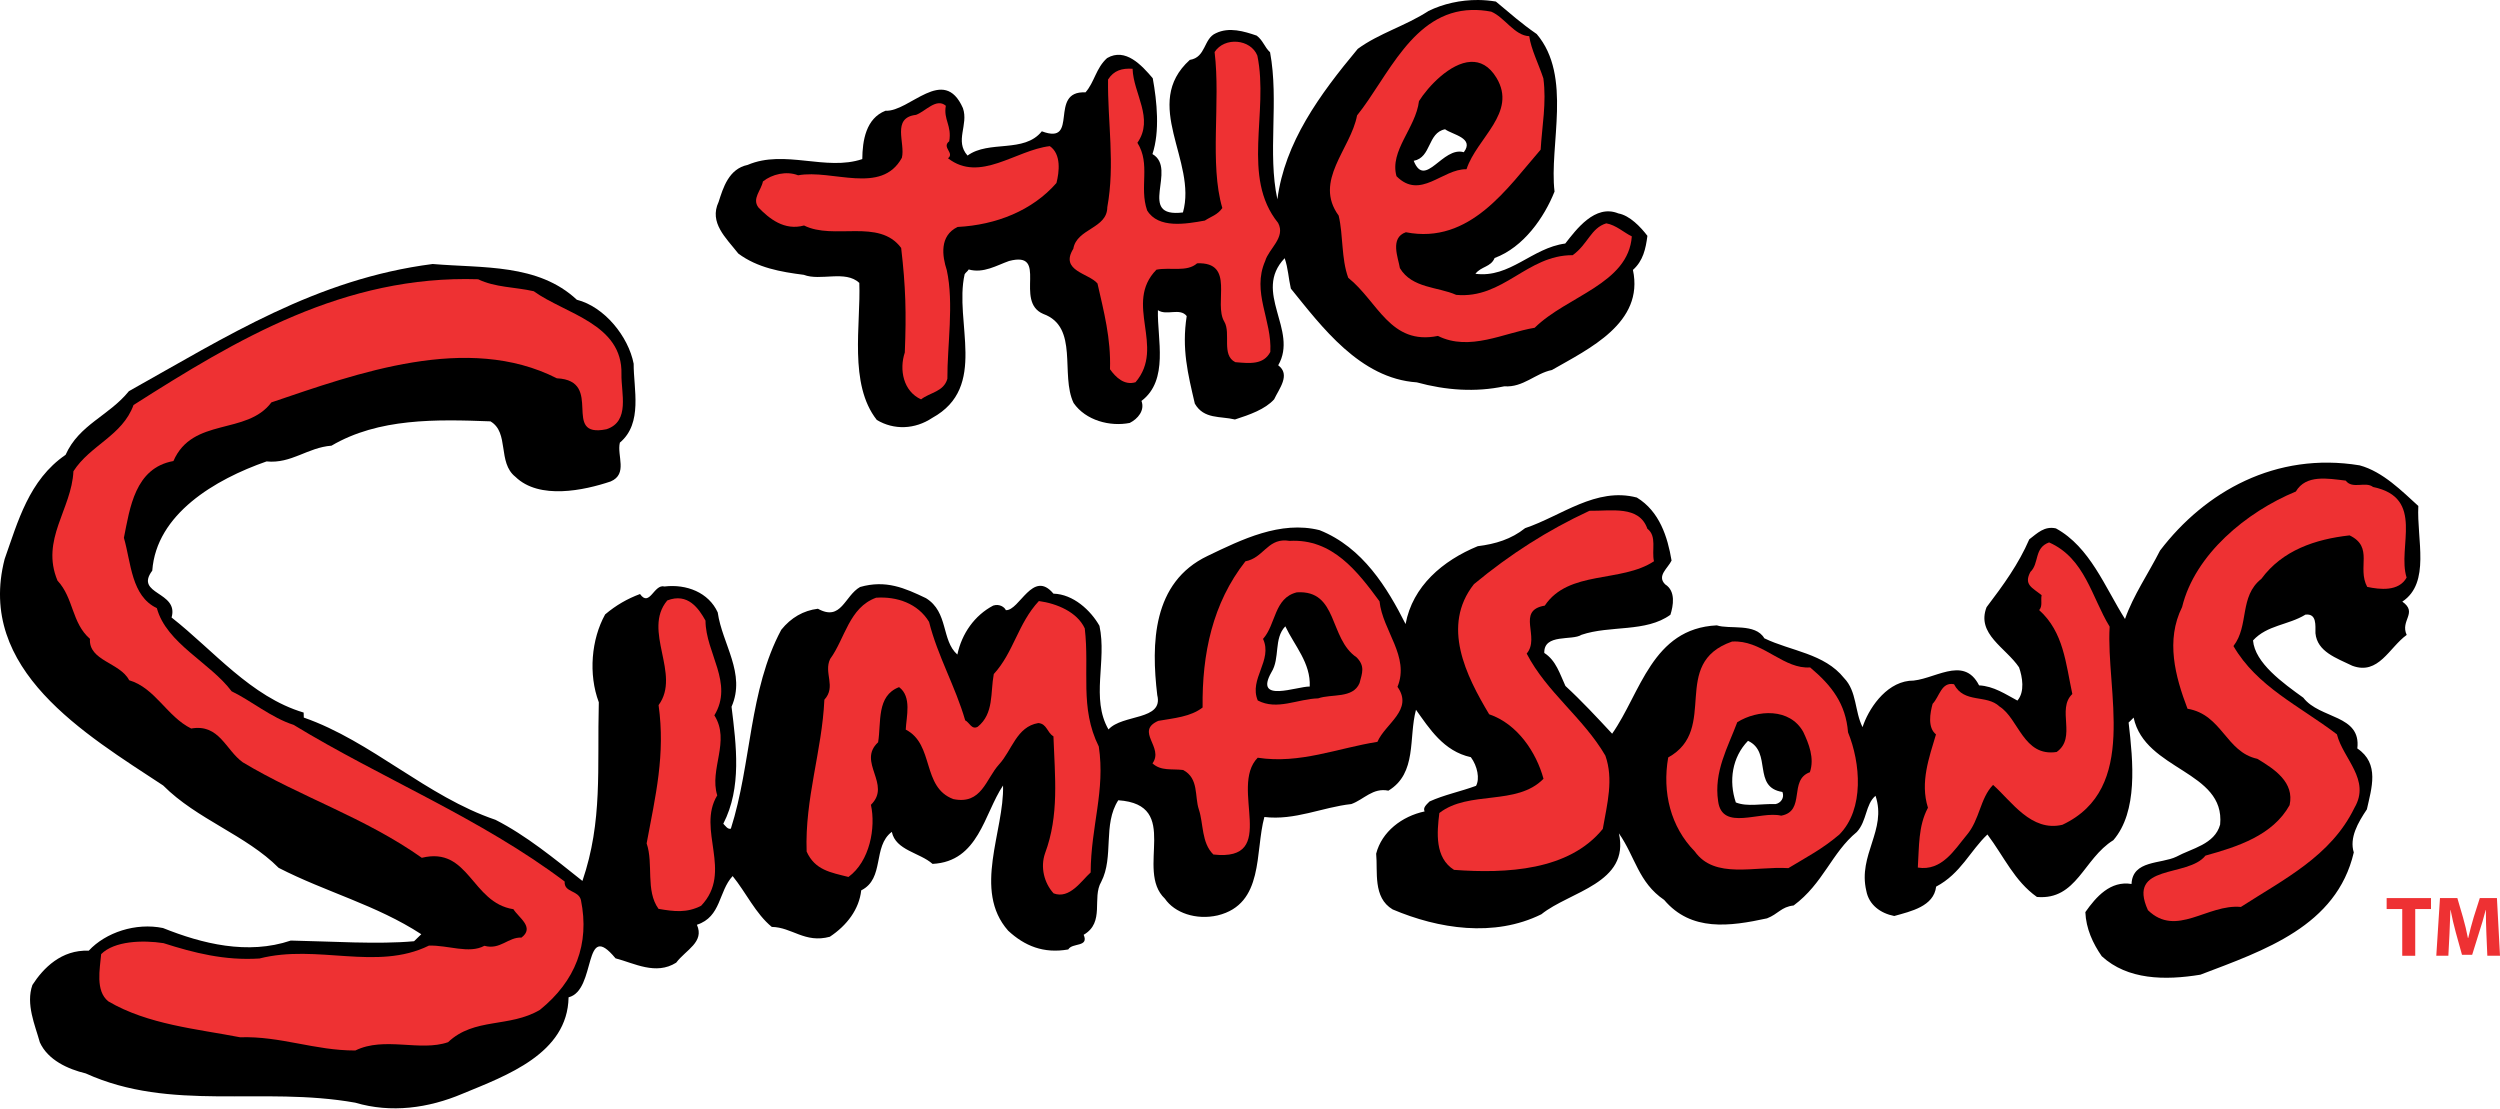
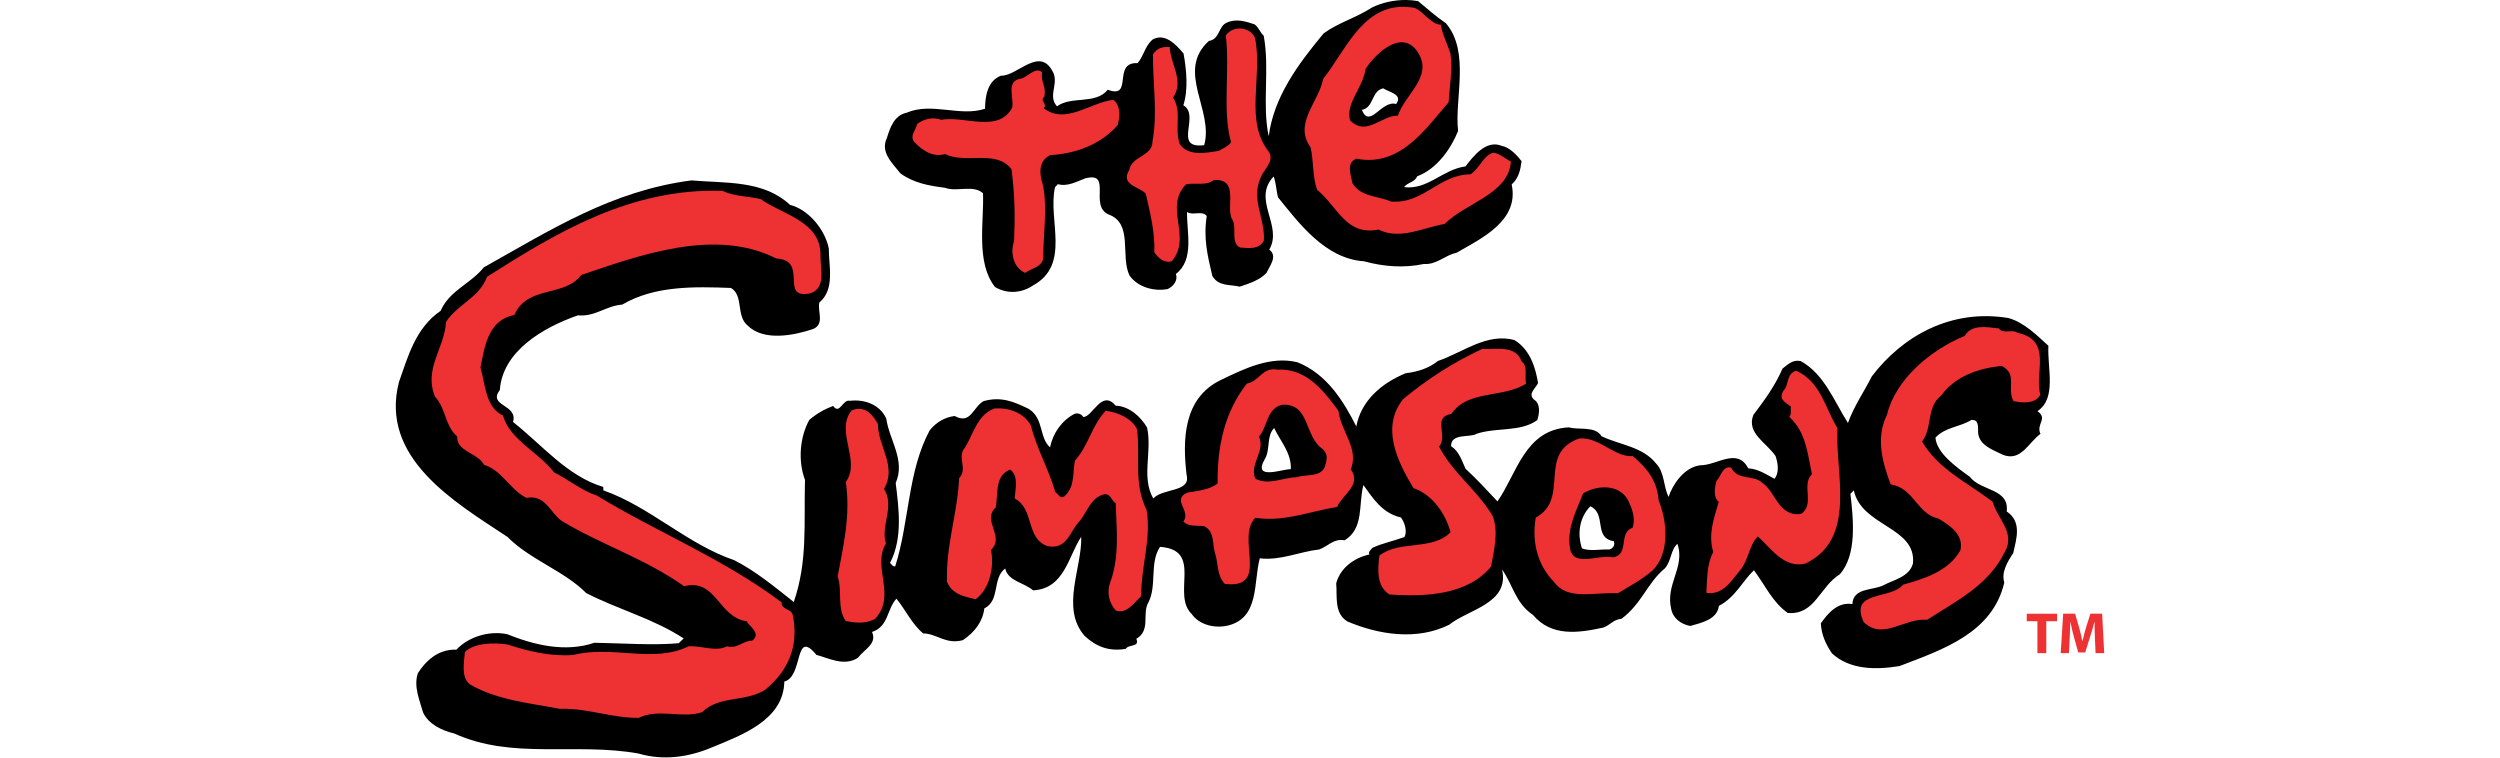
- <svg xmlns="http://www.w3.org/2000/svg" height="133" width="300" version="1.1" id="svg2">
-   <defs id="defs50" />
-   <g transform="matrix(0.7239155,0,0,0.7237776,-102.3349,-291.9314)" id="g4">
-     <path d="M 177.391 0 C 175.268 -0.017 173.162 0.461 171.412 1.322 C 168.708 3.092 165.463 4.002 162.93 5.865 C 158.332 11.383 154.171 17.103 153.287 23.92 C 152.084 18.373 153.497 12.131 152.408 6.27 C 151.738 5.662 151.584 4.864 150.805 4.275 C 149.299 3.761 147.507 3.21 145.908 3.984 C 144.405 4.631 144.74 6.881 142.777 7.188 C 136.919 12.496 143.695 19.346 141.953 25.494 C 136.319 26.188 141.37 20.264 138.295 18.488 C 139.194 15.774 138.839 12.183 138.33 9.387 C 137.018 7.853 135.065 5.678 132.852 6.969 C 131.515 8.167 131.338 9.86 130.26 11.084 C 125.731 10.856 129.613 17.491 125.02 15.756 C 122.888 18.419 118.679 16.786 116.105 18.668 C 114.53 16.908 116.251 14.986 115.551 12.975 C 113.242 7.745 109.15 13.445 106.26 13.289 C 103.907 14.208 103.493 16.883 103.475 19.09 C 99.12 20.566 94.148 17.895 89.717 19.789 C 87.45 20.265 86.783 22.522 86.234 24.23 C 85.057 26.733 87.137 28.559 88.598 30.428 C 90.9 32.137 93.68 32.627 96.455 32.979 C 98.467 33.757 101.429 32.378 103.117 33.945 C 103.313 38.929 101.82 46.086 105.219 50.395 C 107.267 51.624 109.782 51.54 111.873 50.146 C 118.61 46.447 114.461 38.66 115.756 32.912 C 115.873 32.7 116.123 32.558 116.244 32.336 C 118.023 32.834 119.602 31.84 121.09 31.318 C 125.911 30.058 121.645 36.166 125.193 37.672 C 129.512 39.241 127.205 44.966 128.832 48.361 C 130.287 50.46 133.199 51.221 135.568 50.752 C 136.546 50.263 137.401 49.243 136.977 48.111 C 140.292 45.611 138.857 40.678 138.949 37.221 C 139.985 37.925 141.593 36.891 142.404 37.928 C 141.793 41.882 142.544 44.842 143.379 48.436 C 144.473 50.335 146.426 49.908 148.193 50.338 C 149.954 49.771 151.815 49.118 152.896 47.92 C 153.476 46.67 154.909 44.958 153.385 43.834 C 155.846 39.596 150.275 35.06 154.16 30.984 C 154.581 32.205 154.611 33.361 154.902 34.631 C 158.584 39.166 163.185 45.422 170.016 45.883 C 173.515 46.84 177.055 47.09 180.521 46.357 C 182.782 46.523 184.249 44.794 186.229 44.402 C 190.671 41.85 197.317 38.757 195.951 32.389 C 197.174 31.301 197.486 29.864 197.689 28.301 C 196.895 27.256 195.572 25.853 194.199 25.609 C 191.401 24.467 189.14 27.559 187.832 29.223 C 183.816 29.756 181.2 33.394 177.049 32.855 C 177.755 31.944 178.898 32.068 179.354 30.961 C 182.817 29.677 185.302 26.11 186.545 22.986 C 185.877 17.43 188.705 9.145 184.408 4.086 C 182.474 2.753 181.311 1.678 179.508 0.188 C 178.809 0.068 178.098 0.006 177.391 0 z M 173.406 15.512 C 174.322 16.177 176.959 16.554 175.656 18.266 C 173.11 17.517 171.006 22.718 169.645 19.299 C 171.785 18.899 171.286 15.929 173.406 15.512 z " transform="matrix(1.381377,0,0,1.38164,141.363,403.3441)" id="path6" />
-     <path style="fill:#ee3133;fill-opacity:1" d="M 176.605 1.197 C 169.495 1.381 166.527 9.294 162.848 13.85 C 162.087 17.906 157.589 21.7 160.641 25.875 C 161.205 28.279 160.941 31.012 161.789 33.336 C 165.352 36.182 166.832 41.474 172.551 40.311 C 176.357 42.2 180.431 39.955 184.162 39.332 C 188.029 35.517 195.403 34.079 195.818 28.367 C 194.925 27.943 193.897 26.986 192.752 26.801 C 190.899 27.367 190.567 29.284 188.725 30.621 C 183.227 30.596 180.409 35.899 174.742 35.385 C 172.573 34.409 169.444 34.612 167.986 32.174 C 167.804 30.987 166.738 28.545 168.705 27.869 C 176.414 29.385 180.943 22.472 184.877 17.959 C 185.046 15.108 185.597 12.34 185.205 9.406 C 184.648 7.718 183.716 5.879 183.51 4.34 C 181.749 4.283 180.552 2.071 178.949 1.4 C 178.12 1.242 177.341 1.178 176.605 1.197 z M 176.49 7.424 C 177.616 7.37 178.701 7.888 179.58 9.342 C 182.099 13.532 177.215 16.544 175.982 20.307 C 173.082 20.243 170.448 24.041 167.58 21.145 C 166.722 18.094 169.887 15.375 170.277 12.137 C 171.348 10.417 174.015 7.541 176.49 7.424 z " transform="matrix(1.381377,0,0,1.38164,141.363,403.3441)" id="path8" />
-     <path fill="#ee3133" d="m349.79,412.57c1.938,9.459-2.705,20.131,3.438,27.732,1.297,2.42-1.57,4.295-2.141,6.316-2.271,5.17,1.156,9.801,0.852,15.076-1.127,2.158-3.412,1.904-5.807,1.695-2.34-1.156-0.695-4.773-1.813-6.699-1.859-3.043,1.891-9.93-4.514-9.691-1.682,1.508-4.504,0.607-6.744,1.057-5.504,5.625,1.563,12.764-3.465,18.66-1.871,0.57-3.305-0.836-4.236-2.154,0.176-5.078-1.031-9.621-2.072-14.217-1.428-1.713-6.297-2.076-4.008-5.756,0.578-3.395,5.623-3.316,5.635-6.895,1.303-7.117,0.039-14.141,0.123-21.162,0.967-1.531,2.344-1.9,4.068-1.787,0.129,4.137,3.604,8.246,0.799,12.27,2.232,3.563,0.273,7.348,1.611,11.215,1.855,3.064,6.439,2.248,9.57,1.684,1.025-0.678,2.094-0.926,2.896-2.08-2.156-7.311-0.264-17.52-1.281-25.863,1.647-2.553,5.987-2.172,7.089,0.599z" id="path10" />
-     <path fill="#ee3133" d="m298.71,426.77c-1.311,1.008,0.951,1.941-0.201,2.816,5.291,4.104,11.207-1.352,16.879-2.014,1.934,1.34,1.557,4.313,1.098,6.113-3.982,4.566-9.998,6.957-16.385,7.287-3.035,1.457-2.559,4.822-1.797,7.15,1.215,5.525,0.068,12.588,0.102,18.021-0.611,2.168-2.855,2.24-4.363,3.416-2.947-1.336-3.646-4.914-2.695-7.777,0.264-6.549,0.154-10.822-0.604-17.332-3.662-4.947-11.168-1.242-16.1-3.721-3.252,0.904-5.777-1.131-7.572-3.002-1.076-1.457,0.455-2.787,0.758-4.299,1.506-1.205,3.893-1.779,5.83-1.021,5.678-1.033,13.807,3.303,17.201-2.9,0.615-2.438-1.766-6.641,2.35-7.121,1.564-0.561,3.361-2.863,4.939-1.508-0.424,2.341,1.021,3.25,0.56,5.892z" id="path14" />
-     <path d="M 51.922 31.68 C 37.932 33.476 27.179 40.394 15.471 46.938 C 13.062 49.914 9.493 50.94 7.871 54.58 C 3.465 57.594 2.136 62.634 0.557 67.084 C -2.864 80.376 10.196 88.078 19.582 94.26 C 23.619 98.319 29.559 100.229 33.438 104.141 C 39.08 107.043 45.167 108.596 50.555 112.107 C 50.309 112.346 49.942 112.717 49.688 112.947 C 45.338 113.346 39.8 112.961 34.896 112.867 C 29.715 114.616 24.256 113.248 19.557 111.363 C 16.299 110.696 12.695 111.88 10.65 114.082 C 7.367 113.949 5.192 116.172 3.887 118.199 C 3.083 120.511 4.2 122.988 4.781 125.082 C 5.748 127.211 8.158 128.297 10.285 128.809 C 20.526 133.456 31.412 130.326 42.633 132.322 C 46.934 133.597 51.415 132.981 55.49 131.252 C 60.786 129.064 68.113 126.435 68.229 119.678 C 71.616 118.841 69.928 110.22 73.861 114.998 C 76.117 115.589 78.699 117.055 81.141 115.521 C 82.315 113.968 84.559 113.059 83.629 110.971 C 86.563 110.02 86.209 106.968 87.918 105.129 C 89.5 107.069 90.685 109.658 92.615 111.23 C 95.033 111.262 96.572 113.222 99.578 112.412 C 101.637 111.05 103.1 109.104 103.346 106.844 C 106.193 105.426 104.681 101.574 107.018 99.822 C 107.476 102.046 110.372 102.307 111.906 103.668 C 117.446 103.383 118.076 97.676 120.365 94.262 C 120.528 99.708 116.689 106.826 120.98 111.684 C 122.937 113.501 125.217 114.458 128.193 113.934 C 128.663 113.095 130.698 113.7 130.041 112.174 C 132.625 110.677 131.003 107.764 132.148 105.816 C 133.696 102.817 132.314 98.941 134.193 96.031 C 141.878 96.555 136.138 104.393 139.789 107.844 C 140.947 109.537 143.518 110.441 146.121 109.848 C 151.721 108.481 150.575 102.242 151.725 98.039 C 155.375 98.479 158.682 96.868 162.16 96.486 C 163.658 95.951 164.743 94.489 166.607 94.881 C 170.074 92.785 169.012 88.542 169.918 85.174 C 171.5 87.379 173.212 90.145 176.504 90.863 C 177.302 91.942 177.589 93.472 177.125 94.299 C 175.301 94.975 173.264 95.387 171.543 96.178 C 171.206 96.535 170.717 96.904 170.953 97.371 C 168.226 97.952 165.812 99.808 165.139 102.441 C 165.348 104.583 164.717 107.701 167.115 109.129 C 172.605 111.459 179.282 112.518 184.965 109.713 C 188.361 106.971 195.61 105.997 194.268 99.998 C 196.234 102.813 196.599 105.884 199.699 107.99 C 202.947 111.82 207.569 111.173 212.041 110.203 C 213.406 109.673 213.742 108.821 215.236 108.658 C 218.794 106.027 219.787 102.334 222.822 99.836 C 224.041 98.506 223.845 96.514 225.062 95.496 C 226.451 99.614 222.925 102.576 223.959 106.908 C 224.272 108.589 225.665 109.599 227.309 109.92 C 229.307 109.358 232.057 108.772 232.336 106.395 C 235.285 104.842 236.433 102.078 238.49 100.137 C 240.493 102.805 241.727 105.72 244.43 107.635 C 249.221 108.047 250.004 103.046 253.602 100.822 C 256.557 97.386 255.985 91.441 255.434 86.705 C 255.691 86.482 255.794 86.344 256.033 86.111 C 257.398 92.479 267.049 92.48 266.416 98.949 C 265.762 101.337 263.012 101.799 261.17 102.803 C 259.328 103.696 255.905 103.193 255.783 106.078 C 253.254 105.657 251.527 107.621 250.242 109.453 C 250.324 111.435 251.138 113.204 252.211 114.746 C 255.309 117.593 259.798 117.66 264.047 116.963 C 271.729 114.036 280.385 111.141 282.455 102.291 C 281.906 100.537 282.955 98.718 284.025 97.123 C 284.58 94.599 285.588 91.633 282.879 89.814 C 283.36 85.737 278.387 86.307 276.396 83.723 C 273.95 81.963 270.59 79.559 270.363 76.854 C 272.062 74.996 274.588 75.022 276.654 73.756 C 278.033 73.597 277.838 75.043 277.854 75.984 C 278.066 78.208 280.364 78.963 282.275 79.891 C 285.422 81.062 286.703 77.703 288.803 76.191 C 287.99 74.441 290.18 73.544 288.279 72.195 C 291.688 69.932 289.999 64.743 290.199 60.717 C 288.287 58.987 285.953 56.594 283.156 55.842 C 273.097 54.191 264.598 58.991 259.201 66.074 C 257.813 68.817 256.007 71.42 255 74.279 C 252.582 70.445 250.801 65.646 246.709 63.406 C 245.321 63.104 244.49 63.976 243.512 64.721 C 242.224 67.696 240.436 70.162 238.389 72.861 C 237.133 76.083 240.71 77.723 242.287 80.084 C 242.685 81.22 243.005 83.003 242.09 84.07 C 240.662 83.31 239.255 82.336 237.49 82.244 C 235.587 78.505 231.966 81.736 229.09 81.699 C 226.175 82.043 224.182 85.172 223.506 87.256 C 222.557 85.393 222.835 82.956 221.289 81.369 C 218.922 78.403 214.901 78.139 211.719 76.594 C 210.647 74.746 207.525 75.545 206.02 75.043 C 198.245 75.412 196.878 83.175 193.457 88.045 C 191.641 86.093 189.793 84.101 187.85 82.314 C 187.189 80.892 186.73 79.254 185.314 78.354 C 185.248 75.994 188.673 76.912 189.775 76.178 C 193.221 75.009 197.506 75.913 200.451 73.77 C 200.785 72.712 201.124 70.941 199.824 70.125 C 198.785 69.107 200.14 68.201 200.588 67.266 C 200.112 64.426 199.139 61.362 196.422 59.705 C 191.519 58.415 187.357 61.924 183.012 63.379 C 181.356 64.702 179.457 65.28 177.33 65.543 C 173.145 67.262 169.507 70.334 168.67 74.885 C 166.494 70.579 163.546 65.686 158.346 63.619 C 153.652 62.447 148.992 64.749 144.922 66.705 C 138.255 69.88 138.143 77.271 138.871 83.416 C 139.638 86.485 134.706 85.671 133.018 87.535 C 130.876 83.81 132.845 79.335 131.936 75.098 C 130.884 73.24 128.79 71.302 126.412 71.238 C 123.942 68.271 122.345 73.292 120.703 73.221 C 120.557 72.865 119.934 72.422 119.184 72.67 C 116.955 73.843 115.42 76.015 114.883 78.547 C 112.942 76.834 113.838 73.463 111.119 71.781 C 108.571 70.561 106.306 69.557 103.211 70.439 C 101.342 71.5 100.963 74.612 98.15 73.049 C 96.412 73.261 94.919 74.121 93.75 75.576 C 89.864 82.817 90.194 91.624 87.703 99.441 C 87.324 99.548 87.052 99.102 86.795 98.848 C 89.029 94.512 88.352 89.441 87.785 84.809 C 89.537 80.821 86.664 77.284 86.127 73.49 C 85.04 71.1 82.383 70.063 79.74 70.379 C 78.473 70.039 77.961 72.922 76.803 71.283 C 75.303 71.841 73.933 72.615 72.617 73.73 C 70.96 76.704 70.592 80.911 71.857 84.273 C 71.65 92.252 72.343 98.518 69.891 105.713 C 66.522 103.033 63.13 100.247 59.457 98.377 C 51.217 95.594 44.562 88.934 36.455 86.109 C 36.461 85.889 36.448 85.75 36.438 85.508 C 30.095 83.619 25.626 78.051 20.59 74.1 C 21.492 70.948 16.094 71.376 18.273 68.477 C 18.761 61.693 25.789 57.534 31.986 55.371 C 34.971 55.668 36.9 53.697 39.779 53.482 C 45.425 50.165 52.328 50.314 58.852 50.562 C 61.149 51.899 59.669 55.505 61.854 57.221 C 64.712 59.999 70.08 58.851 73.281 57.775 C 75.37 56.877 74.009 54.678 74.383 53.117 C 77.174 50.774 76.021 46.656 76.039 43.65 C 75.416 40.402 72.546 36.814 69.219 35.969 C 64.563 31.615 57.938 32.195 51.922 31.68 z M 154.238 75.158 C 155.352 77.505 157.298 79.56 157.168 82.385 C 155.646 82.351 150.45 84.428 152.566 80.68 C 153.638 78.977 152.819 76.643 154.238 75.158 z M 209.76 88.9 C 212.696 90.252 210.235 94.46 213.893 95.037 C 214.163 95.746 213.687 96.37 213.068 96.49 C 211.404 96.429 209.666 96.844 208.299 96.293 C 207.429 93.714 207.851 90.87 209.76 88.9 z " id="path18" transform="matrix(1.381377,0,0,1.38164,141.363,403.3441)" />
-     <path fill="#ee3133" d="m229.84,451.63c5.191,3.756,14.756,5.385,14.539,13.744-0.063,3.16,1.469,7.832-2.475,9.135-7.697,1.582-0.234-8.068-8.238-8.445-14.832-7.529-33.1-0.82-47.313,3.994-4.102,5.492-13.057,2.398-16.242,9.725-6.379,1.146-7.217,7.787-8.209,12.73,1.207,4.189,1.219,9.645,5.463,11.658,1.588,5.857,8.813,9.014,12.393,13.785,3.18,1.523,6.596,4.396,10.275,5.568,14.535,8.854,31.045,15.5,44.932,25.975-0.131,1.85,2.268,1.398,2.695,3.061,1.49,7.326-0.922,13.467-6.803,18.219-5.086,3-10.855,1.221-15.221,5.357-4.621,1.607-10.563-0.992-15.367,1.377-6.762,0.014-12.354-2.406-19.109-2.193-7.154-1.385-15.289-2.105-21.84-5.953-2.178-1.736-1.395-5.395-1.189-7.832,2.197-2.193,6.869-2.352,10.336-1.82,5.064,1.619,10.164,2.918,15.902,2.545,9.607-2.453,19.42,2.127,28.09-2.135,3.148-0.109,6.656,1.414,9.201,0.029,2.617,0.729,3.943-1.465,6.146-1.361,2.238-1.707-0.461-3.285-1.336-4.705-6.99-1.084-7.313-10.453-15.184-8.523-9.457-6.697-20.164-10.105-29.676-15.832-2.846-2.029-3.885-6.422-8.557-5.602-4.039-2.008-5.924-6.697-10.281-8.008-1.502-2.938-6.748-3.211-6.496-6.861-3.057-2.652-2.68-6.764-5.381-9.648-2.846-6.803,2.35-11.848,2.639-18.135,2.783-4.346,8.104-5.873,9.963-10.984,17.109-10.889,34.926-21.559,57.121-20.852,2.843,1.38,6.109,1.273,9.222,1.987z" id="path20" />
-     <path fill="#ee3133" d="m534.74,484.09c8.674,1.775,3.961,9.988,5.555,15.016-1.301,2.35-4.441,1.988-6.533,1.541-1.713-3.201,1.139-6.58-2.918-8.539-5.682,0.631-11.148,2.473-14.627,7.209-3.709,2.926-1.992,7.74-4.625,11.143,3.908,6.732,10.926,9.904,17.15,14.635,1.033,4.074,5.65,7.527,2.9,12.195-3.889,8.016-11.73,11.846-18.816,16.422-5.561-0.52-10.705,5.123-15.41,0.535-3.537-7.781,6.594-5.336,9.537-9.045,5.342-1.479,11.152-3.35,13.947-8.369,0.834-3.771-2.486-5.961-5.35-7.678-5.232-1.135-5.814-7.334-11.574-8.305-2.039-5.35-3.646-11.34-0.896-16.861,2.115-8.729,10.684-15.783,18.855-19.152,1.67-2.855,5.291-2.16,8.268-1.809,1.117,1.493,3.277,0.066,4.537,1.062z" id="path22" />
-     <path fill="#ee3133" d="m414.44,491.01c1.623,1.223,0.674,3.602,1.096,5.389-5.426,3.604-14.148,1.428-18.102,7.355-4.814,0.813-0.686,5.229-3,7.953,3.311,6.404,9.381,10.641,13.043,16.916,1.381,3.918,0.322,7.896-0.426,12.152-5.605,6.924-15.992,7.432-24.658,6.791-3.211-2.014-2.838-6.17-2.436-9.428,4.91-3.818,12.826-1.121,17.264-5.676-1.164-4.309-4.273-9.088-9.008-10.695-3.844-6.426-7.967-14.66-2.521-21.572,6.008-4.973,12.166-8.916,19.152-12.166,3.621,0.056,8.242-0.927,9.596,2.981z" id="path24" />
-     <path style="fill:#ee3133;fill-opacity:1" d="M 154.291 64.855 C 152.063 64.754 151.563 66.963 149.449 67.357 C 145.507 72.381 144.235 78.456 144.312 84.9 C 142.865 86.024 140.868 86.176 138.99 86.504 C 136.168 87.763 139.721 89.664 138.297 91.604 C 139.331 92.547 140.597 92.234 141.979 92.4 C 143.89 93.418 143.333 95.573 143.863 97.137 C 144.433 98.863 144.164 101.13 145.604 102.541 C 153.645 103.441 147.425 94.485 150.926 90.926 C 155.984 91.705 160.528 89.772 165.291 89.021 C 166.236 86.822 169.653 85.18 167.697 82.42 C 169.197 78.784 165.919 75.703 165.543 72.158 C 162.901 68.575 159.89 64.62 154.762 64.906 C 154.597 64.878 154.44 64.862 154.291 64.855 z M 155.625 71.08 C 160.605 70.778 159.444 76.621 162.799 78.889 C 163.828 79.949 163.465 80.751 163.145 81.973 C 162.339 83.862 159.798 83.236 158.18 83.803 C 155.707 83.869 153.259 85.278 150.932 84.057 C 149.844 81.47 152.762 79.249 151.564 76.668 C 153.125 74.935 152.871 71.75 155.625 71.08 z " transform="matrix(1.381377,0,0,1.38164,141.363,403.3441)" id="path26" />
-     <path fill="#ee3133" d="m491.07,507.24c-0.648,10.684,4.924,26.85-7.832,32.85-5.17,1.23-8.447-3.914-11.492-6.611-2.176,2.236-2.184,5.76-4.387,8.336-1.967,2.355-4.09,6.016-8.088,5.369,0.23-3.482,0.055-6.885,1.68-9.92-1.332-4.221,0.209-8.355,1.33-12.162-1.414-1.117-0.982-3.549-0.557-5.068,1.16-1.205,1.432-3.668,3.547-3.248,1.67,3.252,5.379,1.633,7.539,3.691,3.193,2.01,3.955,8.381,9.473,7.543,3.4-2.406-0.063-7.09,2.6-9.611-1.088-5.057-1.428-10.256-5.496-13.914,0.604-0.652,0.23-1.621,0.406-2.471-1.574-1.271-2.994-1.729-1.863-3.855,1.498-1.418,0.578-3.992,3.102-4.893,5.944,2.611,7.069,9.109,10.038,13.964z" id="path28" />
-     <path fill="#ee3133" d="m258.31,506.24c0.025,5.4,4.713,10.348,1.469,15.707,2.713,4.273-0.883,8.916,0.479,13.266-3.463,5.701,2.691,12.662-2.668,18.301-2.373,1.223-4.471,0.963-7.066,0.516-2.189-3.018-0.803-7.488-1.971-10.852,1.477-7.936,3.123-14.709,1.98-22.928,3.787-5.135-2.76-12.336,1.439-17.352,3.424-1.344,5.25,1.383,6.338,3.342z" id="path30" />
-     <path fill="#ee3133" d="m295.37,506.45c1.418,5.65,4.365,10.713,5.99,16.33,0.686,0.307,1.076,1.629,2.088,1.051,2.701-2.211,2.061-5.605,2.65-8.732,3.303-3.604,3.998-8.377,7.473-12.105,3.002,0.41,6.359,1.828,7.609,4.537,0.822,7.023-0.883,13.127,2.324,19.582,1.102,7.322-1.303,13.158-1.348,20.885-1.516,1.35-3.482,4.48-6.141,3.463-1.578-1.725-2.219-4.342-1.42-6.639,2.361-6.318,1.633-12.676,1.391-19.4-1.068-0.619-1.076-2.092-2.512-2.197-3.613,0.604-4.363,4.547-6.506,6.861-2.193,2.412-2.871,6.723-7.582,5.744-5.277-1.973-3.098-9.064-7.883-11.521,0.098-2.131,1.039-5.453-1.104-7.041-3.777,1.441-2.932,5.832-3.475,9.143-3.537,3.27,2.297,6.979-1.193,10.369,0.832,3.764-0.172,9.365-3.723,11.961-2.971-0.75-5.551-1.143-6.932-4.207-0.314-8.805,2.549-16.678,2.939-25.18,2.004-2.186-0.156-4.451,0.957-6.754,2.467-3.377,3.133-8.535,7.623-10.158,3.445-0.232,6.923,0.951,8.775,4.008z" id="path32" />
-     <path style="fill:#ee3133;fill-opacity:1" d="M 208.51 76.986 C 208.292 76.973 208.07 76.973 207.844 76.988 C 200.301 79.618 206.338 87.489 200.184 90.895 C 199.452 95.098 200.479 99.228 203.373 102.172 C 205.76 105.538 210.535 103.927 214.605 104.176 C 216.92 102.775 218.632 101.912 220.715 100.15 C 223.757 97.087 223.256 91.523 221.764 87.879 C 221.491 84.461 219.82 82.278 217.217 80.09 C 214.172 80.315 211.778 77.179 208.51 76.986 z M 212.736 85.594 C 214.211 85.711 215.583 86.38 216.391 87.828 C 217.057 89.236 217.761 90.982 217.186 92.666 C 214.594 93.593 216.733 97.332 213.742 97.881 C 211.214 97.269 206.661 99.796 206.176 96.15 C 205.643 92.609 207.335 89.693 208.473 86.664 C 209.686 85.909 211.262 85.476 212.736 85.594 z " transform="matrix(1.381377,0,0,1.38164,141.363,403.3441)" id="path38" />
-     <path fill="#ee3133" d="m539.57,554.06h-2.584v-1.816h7.352v1.816h-2.613v7.748h-2.154v-7.748z" id="path44" />
-     <path fill="#ee3133" d="m553.52,558.14c-0.045-1.148-0.088-2.525-0.088-3.93h-0.029c-0.309,1.219-0.707,2.582-1.078,3.703l-1.162,3.732h-1.688l-1.023-3.689c-0.314-1.135-0.625-2.482-0.867-3.746h-0.029c-0.037,1.289-0.096,2.766-0.154,3.959l-0.186,3.633h-2l0.611-9.564h2.879l0.936,3.207c0.314,1.092,0.6,2.283,0.811,3.406h0.059c0.252-1.107,0.58-2.355,0.906-3.436l1.012-3.178h2.836l0.51,9.564h-2.1l-0.156-3.661z" id="path46" />
+ <svg xmlns="http://www.w3.org/2000/svg" version="1.1" id="svg2" x="0px" y="0px" width="439px" height="133px" viewBox="-69.5 0 439 133" enable-background="new -69.5 0 439 133" xml:space="preserve">
+   <g id="g4" transform="matrix(0.7239155,0,0,0.7237776,-102.3349,-291.9314)">
+     <path id="path6" d="M386.406,403.344c-2.933-0.024-5.841,0.638-8.259,1.827c-3.735,2.445-8.218,3.703-11.717,6.277   c-6.351,7.623-12.099,15.527-13.32,24.945c-1.662-7.664,0.29-16.288-1.214-24.386c-0.925-0.84-1.139-1.942-2.215-2.755   c-2.08-0.711-4.555-1.472-6.764-0.402c-2.076,0.893-1.614,4.002-4.325,4.426c-8.092,7.334,1.267,16.799-1.139,25.293   c-7.783,0.959-0.805-7.227-5.053-9.68c1.242-3.75,0.751-8.712,0.049-12.575c-1.812-2.119-4.511-5.124-7.568-3.341   c-1.846,1.655-2.09,3.995-3.58,5.686c-6.256-0.315-0.893,8.852-7.239,6.455c-2.944,3.679-8.758,1.423-12.314,4.023   c-2.176-2.431,0.201-5.087-0.766-7.866c-3.189-7.226-8.843,0.65-12.834,0.434c-3.25,1.27-3.822,4.965-3.847,8.015   c-6.016,2.039-12.884-1.651-19.005,0.966c-3.131,0.657-4.052,3.775-4.811,6.136c-1.627,3.457,1.246,5.981,3.265,8.562   c3.181,2.361,7.02,3.039,10.854,3.524c2.779,1.076,6.871-0.831,9.203,1.336c0.271,6.885-1.792,16.774,2.903,22.727   c2.83,1.699,6.303,1.583,9.192-0.343c9.306-5.112,3.575-15.871,5.364-23.812c0.162-0.293,0.506-0.489,0.674-0.796   c2.457,0.688,4.639-0.685,6.694-1.406c6.66-1.741,0.766,6.698,5.668,8.778c5.965,2.168,2.778,10.078,5.026,14.769   c2.01,2.899,6.033,3.951,9.305,3.303c1.351-0.675,2.531-2.085,1.945-3.648c4.58-3.455,2.598-10.27,2.725-15.047   c1.431,0.973,3.652-0.455,4.773,0.977c-0.845,5.463,0.192,9.553,1.346,14.518c1.511,2.625,4.21,2.035,6.651,2.628   c2.432-0.783,5.002-1.685,6.497-3.341c0.801-1.727,2.779-4.092,0.675-5.645c3.399-5.856-4.296-12.122,1.071-17.753   c0.583,1.687,0.623,3.284,1.025,5.038c5.086,6.266,11.441,14.909,20.877,15.546c4.835,1.322,9.724,1.668,14.512,0.656   c3.123,0.229,5.151-2.16,7.884-2.701c6.138-3.526,15.318-7.799,13.431-16.599c1.689-1.503,2.121-3.488,2.401-5.648   c-1.097-1.444-2.925-3.383-4.821-3.719c-3.865-1.578-6.988,2.693-8.796,4.992c-5.547,0.737-9.162,5.763-14.896,5.019   c0.975-1.26,2.555-1.089,3.184-2.618c4.784-1.774,8.217-6.702,9.934-11.018c-0.923-7.677,2.984-19.124-2.952-26.114   c-2.672-1.842-4.279-3.326-6.769-5.386C388.365,403.438,387.383,403.352,386.406,403.344z M380.902,424.775   c1.265,0.919,4.908,1.44,3.108,3.805c-3.518-1.035-6.424,6.151-8.304,1.428C378.663,429.455,377.973,425.352,380.902,424.775z" />
+     <path id="path8" fill="#EE3133" d="M385.321,404.998c-9.821,0.254-13.922,11.187-19.005,17.481   c-1.051,5.605-7.263,10.847-3.049,16.615c0.78,3.321,0.414,7.097,1.586,10.308c4.921,3.932,6.966,11.243,14.866,9.636   c5.258,2.611,10.886-0.491,16.04-1.352c5.342-5.271,15.527-7.258,16.102-15.149c-1.234-0.586-2.653-1.908-4.236-2.164   c-2.559,0.783-3.019,3.43-5.563,5.278c-7.595-0.035-11.487,7.293-19.315,6.582c-2.996-1.348-7.318-1.067-9.332-4.436   c-0.252-1.64-1.724-5.014,0.993-5.948c10.649,2.094,16.906-7.456,22.339-13.692c0.235-3.939,0.994-7.764,0.453-11.817   c-0.77-2.332-2.057-4.873-2.342-7c-2.432-0.078-4.086-3.134-6.3-4.061C387.412,405.059,386.337,404.972,385.321,404.998z    M385.162,413.601c1.554-0.074,3.054,0.642,4.268,2.65c3.479,5.789-3.267,9.951-4.97,15.149c-4.006-0.088-7.645,5.16-11.607,1.158   c-1.186-4.215,3.186-7.971,3.726-12.445C378.06,417.736,381.742,413.763,385.162,413.601z" />
+     <path id="path10" fill="#EE3133" d="M349.79,412.57c1.939,9.459-2.705,20.131,3.439,27.732c1.296,2.42-1.57,4.295-2.142,6.316   c-2.27,5.17,1.156,9.801,0.853,15.076c-1.128,2.158-3.412,1.904-5.807,1.695c-2.34-1.156-0.695-4.773-1.813-6.699   c-1.859-3.043,1.891-9.93-4.514-9.69c-1.682,1.508-4.504,0.607-6.744,1.056c-5.505,5.625,1.563,12.764-3.466,18.66   c-1.871,0.57-3.305-0.836-4.236-2.154c0.176-5.078-1.031-9.621-2.072-14.217c-1.428-1.713-6.297-2.076-4.008-5.756   c0.578-3.395,5.623-3.316,5.635-6.895c1.303-7.117,0.039-14.141,0.123-21.162c0.967-1.531,2.344-1.9,4.068-1.786   c0.129,4.137,3.604,8.246,0.799,12.269c2.233,3.563,0.273,7.348,1.611,11.215c1.855,3.064,6.439,2.249,9.57,1.685   c1.025-0.679,2.094-0.926,2.896-2.081c-2.156-7.311-0.264-17.52-1.281-25.863C344.348,409.418,348.688,409.799,349.79,412.57z" />
+     <path id="path14" fill="#EE3133" d="M298.709,426.77c-1.311,1.008,0.951,1.941-0.201,2.816c5.291,4.104,11.208-1.352,16.879-2.014   c1.934,1.34,1.557,4.313,1.098,6.113c-3.982,4.566-9.998,6.957-16.385,7.287c-3.035,1.457-2.559,4.822-1.798,7.15   c1.215,5.525,0.068,12.588,0.103,18.021c-0.611,2.168-2.855,2.24-4.363,3.416c-2.947-1.336-3.646-4.914-2.695-7.777   c0.264-6.549,0.154-10.822-0.604-17.332c-3.662-4.947-11.168-1.242-16.1-3.721c-3.252,0.904-5.777-1.131-7.572-3.002   c-1.077-1.457,0.455-2.788,0.757-4.299c1.506-1.205,3.893-1.779,5.83-1.021c5.678-1.034,13.807,3.303,17.2-2.9   c0.615-2.438-1.766-6.641,2.35-7.121c1.564-0.561,3.362-2.863,4.939-1.508C297.725,423.218,299.171,424.128,298.709,426.77   L298.709,426.77z" />
+     <path id="path18" d="M213.086,447.114c-19.325,2.482-34.179,12.039-50.353,21.081c-3.328,4.112-8.258,5.531-10.498,10.559   c-6.086,4.164-7.922,11.128-10.104,17.276c-4.725,18.365,13.316,29.006,26.281,37.547c5.576,5.609,13.783,8.248,19.14,13.652   c7.795,4.01,16.202,6.155,23.645,11.007c-0.34,0.329-0.846,0.842-1.198,1.16c-6.008,0.551-13.659,0.019-20.432-0.111   c-7.158,2.415-14.698,0.526-21.19-2.078c-4.5-0.923-9.479,0.712-12.303,3.756c-4.535-0.184-7.54,2.887-9.343,5.688   c-1.11,3.194,0.433,6.617,1.236,9.51c1.336,2.941,4.665,4.442,7.603,5.149c14.147,6.421,29.184,2.097,44.684,4.855   c5.942,1.761,12.132,0.909,17.761-1.479c7.315-3.022,17.437-6.655,17.596-15.991c4.679-1.156,2.347-13.068,7.781-6.466   c3.116,0.818,6.682,2.842,10.056,0.723c1.622-2.145,4.722-3.403,3.437-6.288c4.053-1.314,3.564-5.531,5.925-8.071   c2.185,2.68,3.823,6.258,6.489,8.43c3.34,0.043,5.466,2.753,9.618,1.633c2.844-1.882,4.865-4.571,5.204-7.693   c3.933-1.959,1.845-7.281,5.072-9.701c0.633,3.074,4.634,3.432,6.753,5.313c7.653-0.394,8.523-8.279,11.685-12.996   c0.225,7.525-5.078,17.359,0.85,24.071c2.703,2.511,5.853,3.835,9.964,3.109c0.649-1.159,3.46-0.323,2.552-2.431   c3.57-2.067,1.329-6.093,2.911-8.784c2.138-4.145,0.229-9.499,2.825-13.52c10.615,0.723,2.687,11.552,7.73,16.321   c1.6,2.34,5.151,3.589,8.747,2.769c7.735-1.889,6.153-10.508,7.74-16.315c5.043,0.607,9.61-1.619,14.415-2.145   c2.069-0.739,3.567-2.759,6.143-2.218c4.789-2.896,3.321-8.757,4.573-13.412c2.185,3.047,4.552,6.869,9.098,7.861   c1.104,1.49,1.499,3.604,0.858,4.747c-2.52,0.934-5.334,1.503-7.711,2.596c-0.464,0.494-1.141,1.004-0.815,1.649   c-3.766,0.803-7.101,3.366-8.032,7.005c0.289,2.959-0.583,7.267,2.73,9.24c7.584,3.219,16.807,4.682,24.657,0.807   c4.692-3.789,14.704-5.133,12.851-13.422c2.717,3.889,3.22,8.132,7.503,11.042c4.487,5.292,10.87,4.397,17.049,3.057   c1.886-0.733,2.35-1.909,4.414-2.135c4.913-3.635,6.286-8.738,10.479-12.189c1.683-1.838,1.412-4.59,3.095-5.996   c1.918,5.69-2.952,9.782-1.524,15.767c0.432,2.322,2.357,3.719,4.627,4.161c2.76-0.777,6.559-1.587,6.945-4.871   c4.074-2.145,5.659-5.964,8.501-8.646c2.767,3.686,4.471,7.715,8.205,10.36c6.618,0.569,7.7-6.34,12.67-9.412   c4.082-4.748,3.293-12.961,2.531-19.505c0.355-0.308,0.499-0.499,0.828-0.82c1.886,8.797,15.217,8.8,14.343,17.737   c-0.904,3.299-4.703,3.937-7.247,5.324c-2.544,1.233-7.274,0.54-7.441,4.525c-3.494-0.583-5.879,2.132-7.654,4.663   c0.113,2.738,1.238,5.181,2.72,7.313c4.28,3.933,10.482,4.026,16.35,3.063c10.611-4.044,22.569-8.044,25.429-20.271   c-0.758-2.423,0.691-4.937,2.169-7.14c0.766-3.487,2.158-7.586-1.584-10.098c0.664-5.633-6.205-4.847-8.955-8.417   c-3.379-2.431-8.021-5.753-8.334-9.491c2.347-2.566,5.836-2.53,8.69-4.28c1.905-0.219,1.635,1.778,1.657,3.079   c0.293,3.072,3.467,4.115,6.108,5.397c4.346,1.619,6.116-3.022,9.017-5.111c-1.122-2.419,1.902-3.658-0.723-5.521   c4.709-3.128,2.374-10.296,2.652-15.859c-2.641-2.39-5.865-5.697-9.729-6.735c-13.895-2.281-25.636,4.351-33.091,14.138   c-1.918,3.789-4.413,7.386-5.803,11.336c-3.34-5.297-5.801-11.929-11.453-15.023c-1.918-0.418-3.065,0.787-4.417,1.816   c-1.779,4.111-4.249,7.518-7.077,11.247c-1.735,4.451,3.208,6.717,5.385,9.979c0.549,1.57,0.992,4.033-0.272,5.508   c-1.972-1.05-3.916-2.396-6.354-2.523c-2.629-5.166-7.631-0.702-11.604-0.753c-4.027,0.475-6.78,4.798-7.714,7.677   c-1.311-2.574-0.928-5.939-3.062-8.133c-3.27-4.098-8.825-4.463-13.22-6.598c-1.48-2.553-5.793-1.449-7.873-2.143   c-10.738,0.51-12.629,11.235-17.354,17.964c-2.508-2.697-5.061-5.448-7.746-7.917c-0.912-1.965-1.547-4.229-3.502-5.473   c-0.092-3.26,4.639-1.992,6.162-3.006c4.759-1.615,10.679-0.367,14.747-3.327c0.461-1.461,0.928-3.909-0.866-5.035   c-1.435-1.406,0.436-2.658,1.055-3.951c-0.658-3.924-2-8.157-5.755-10.446c-6.773-1.783-12.523,3.066-18.525,5.076   c-2.288,1.828-4.91,2.627-7.848,2.99c-5.782,2.375-10.807,6.619-11.963,12.907c-3.005-5.949-7.077-12.71-14.262-15.565   c-6.483-1.619-12.921,1.56-18.543,4.264c-9.209,4.388-9.365,14.599-8.358,23.089c1.059,4.239-5.754,3.115-8.086,5.691   c-2.959-5.146-0.239-11.331-1.495-17.184c-1.453-2.566-4.345-5.245-7.63-5.332c-3.412-4.099-5.619,2.836-7.886,2.739   c-0.202-0.491-1.062-1.104-2.099-0.761c-3.078,1.622-5.199,4.623-5.941,8.12c-2.681-2.367-1.443-7.024-5.199-9.348   c-3.52-1.687-6.649-3.074-10.924-1.854c-2.582,1.465-3.105,5.765-6.99,3.605c-2.402,0.293-4.464,1.482-6.079,3.492   c-5.368,10.003-4.912,22.172-8.353,32.973c-0.524,0.147-0.9-0.468-1.255-0.82c3.086-5.991,2.151-12.996,1.368-19.397   c2.42-5.51-1.549-10.396-2.291-15.638c-1.502-3.303-5.173-4.734-8.823-4.299c-1.75-0.47-2.458,3.513-4.058,1.249   c-2.072,0.769-3.964,1.84-5.782,3.381c-2.289,4.11-2.798,9.92-1.049,14.567c-0.287,11.023,0.67,19.68-2.717,29.622   c-4.654-3.702-9.339-7.552-14.413-10.136c-11.382-3.845-20.576-13.047-31.774-16.949c0.008-0.305-0.01-0.497-0.024-0.831   c-8.762-2.609-14.935-10.303-21.892-15.762c1.246-4.354-6.209-3.763-3.2-7.769c0.673-9.373,10.382-15.119,18.943-18.107   c4.123,0.41,6.788-2.313,10.765-2.609c7.799-4.584,17.334-4.378,26.346-4.034c3.173,1.846,1.129,6.829,4.147,9.199   c3.949,3.838,11.364,2.253,15.786,0.766c2.885-1.241,1.006-4.28,1.522-6.436c3.855-3.238,2.263-8.928,2.288-13.08   c-0.861-4.488-4.825-9.445-9.421-10.613C230.548,447.023,221.398,447.825,213.086,447.114z M354.424,507.185   c1.539,3.244,4.228,6.082,4.047,9.984c-2.102-0.047-9.28,2.823-6.357-2.356C353.594,512.462,352.462,509.236,354.424,507.185z    M431.12,526.172c4.055,1.867,0.656,7.683,5.709,8.479c0.372,0.98-0.285,1.842-1.139,2.008c-2.299-0.084-4.7,0.488-6.589-0.273   C427.901,532.824,428.483,528.892,431.12,526.172z" />
+     <path id="path20" fill="#EE3133" d="M229.84,451.63c5.191,3.756,14.756,5.385,14.539,13.744c-0.063,3.16,1.469,7.832-2.475,9.135   c-7.697,1.581-0.234-8.069-8.238-8.445c-14.832-7.53-33.1-0.82-47.313,3.994c-4.102,5.491-13.057,2.398-16.242,9.725   c-6.379,1.146-7.217,7.787-8.209,12.73c1.207,4.189,1.219,9.645,5.463,11.658c1.588,5.856,8.813,9.013,12.393,13.784   c3.18,1.523,6.596,4.396,10.275,5.568c14.535,8.854,31.045,15.5,44.932,25.975c-0.131,1.851,2.268,1.398,2.695,3.061   c1.49,7.326-0.922,13.467-6.803,18.219c-5.086,3.001-10.855,1.221-15.221,5.357c-4.622,1.608-10.563-0.992-15.367,1.378   c-6.762,0.015-12.354-2.406-19.109-2.193c-7.154-1.386-15.289-2.105-21.84-5.953c-2.178-1.736-1.396-5.396-1.189-7.832   c2.197-2.193,6.869-2.352,10.336-1.82c5.064,1.619,10.164,2.918,15.902,2.545c9.607-2.453,19.42,2.126,28.089-2.135   c3.148-0.109,6.657,1.414,9.202,0.03c2.616,0.729,3.943-1.465,6.145-1.363c2.238-1.706-0.461-3.284-1.335-4.704   c-6.99-1.085-7.313-10.454-15.184-8.523c-9.456-6.698-20.163-10.105-29.676-15.832c-2.846-2.029-3.885-6.422-8.557-5.602   c-4.039-2.008-5.924-6.696-10.281-8.008c-1.501-2.939-6.748-3.211-6.495-6.861c-3.057-2.651-2.68-6.764-5.381-9.648   c-2.846-6.803,2.35-11.848,2.639-18.135c2.783-4.346,8.104-5.873,9.963-10.984c17.109-10.889,34.926-21.559,57.121-20.852   C223.461,451.023,226.727,450.916,229.84,451.63z" />
+     <path id="path22" fill="#EE3133" d="M534.739,484.09c8.674,1.774,3.961,9.988,5.555,15.016c-1.3,2.35-4.441,1.987-6.533,1.541   c-1.712-3.2,1.14-6.58-2.918-8.539c-5.682,0.631-11.148,2.473-14.627,7.209c-3.708,2.927-1.992,7.739-4.624,11.144   c3.908,6.731,10.926,9.904,17.15,14.635c1.033,4.073,5.65,7.526,2.9,12.195c-3.889,8.016-11.731,11.846-18.816,16.422   c-5.562-0.519-10.706,5.123-15.411,0.536c-3.537-7.783,6.594-5.338,9.537-9.045c5.342-1.479,11.152-3.35,13.947-8.369   c0.834-3.771-2.486-5.961-5.35-7.679c-5.233-1.133-5.814-7.333-11.574-8.303c-2.038-5.351-3.646-11.342-0.896-16.862   c2.115-8.729,10.684-15.784,18.855-19.152c1.67-2.855,5.291-2.16,8.268-1.809C531.32,484.521,533.479,483.094,534.739,484.09z" />
+     <path id="path24" fill="#EE3133" d="M414.44,491.01c1.623,1.223,0.674,3.602,1.097,5.39c-5.426,3.602-14.148,1.427-18.102,7.353   c-4.815,0.814-0.687,5.23-3,7.954c3.312,6.405,9.381,10.642,13.043,16.916c1.38,3.918,0.321,7.896-0.426,12.153   c-5.605,6.923-15.992,7.432-24.658,6.791c-3.211-2.014-2.838-6.17-2.436-9.429c4.91-3.818,12.826-1.12,17.265-5.675   c-1.164-4.31-4.272-9.089-9.007-10.696c-3.845-6.427-7.967-14.66-2.523-21.572c6.008-4.973,12.167-8.916,19.153-12.166   C408.465,488.085,413.087,487.102,414.44,491.01z" />
+     <path id="path26" fill="#EE3133" d="M354.497,492.951c-3.078-0.14-3.768,2.911-6.688,3.457c-5.446,6.941-7.203,15.334-7.096,24.238   c-2,1.553-4.758,1.762-7.352,2.216c-3.898,1.741,1.009,4.366-0.958,7.046c1.428,1.303,3.178,0.872,5.086,1.101   c2.641,1.406,1.872,4.384,2.604,6.544c0.787,2.385,0.416,5.518,2.404,7.467c11.108,1.244,2.516-11.13,7.352-16.048   c6.988,1.077,13.263-1.595,19.844-2.631c1.306-3.039,6.025-5.308,3.324-9.121c2.072-5.025-2.455-9.28-2.976-14.178   c-3.65-4.952-7.808-10.416-14.893-10.02C354.919,492.982,354.702,492.96,354.497,492.951z M356.339,501.551   c6.88-0.418,5.276,7.656,9.91,10.789c1.422,1.465,0.92,2.573,0.478,4.261c-1.113,2.611-4.622,1.746-6.858,2.529   c-3.416,0.092-6.798,2.037-10.012,0.351c-1.502-3.574,2.528-6.642,0.874-10.208C352.886,506.876,352.535,502.476,356.339,501.551z" />
+     <path id="path28" fill="#EE3133" d="M491.069,507.239c-0.647,10.685,4.924,26.85-7.832,32.85   c-5.169,1.229-8.447-3.914-11.491-6.611c-2.177,2.236-2.185,5.76-4.387,8.337c-1.968,2.354-4.09,6.015-8.089,5.367   c0.229-3.481,0.054-6.884,1.679-9.92c-1.331-4.221,0.209-8.355,1.33-12.162c-1.414-1.116-0.982-3.549-0.557-5.068   c1.16-1.204,1.433-3.667,3.548-3.246c1.67,3.252,5.378,1.633,7.538,3.69c3.193,2.009,3.955,8.38,9.473,7.544   c3.401-2.407-0.062-7.092,2.601-9.612c-1.089-5.057-1.429-10.256-5.496-13.914c0.604-0.653,0.229-1.622,0.405-2.472   c-1.573-1.271-2.993-1.728-1.862-3.853c1.497-1.419,0.577-3.993,3.101-4.894C486.975,495.887,488.1,502.385,491.069,507.239z" />
+     <path id="path30" fill="#EE3133" d="M258.31,506.24c0.025,5.401,4.713,10.347,1.469,15.707c2.713,4.273-0.883,8.916,0.479,13.266   c-3.463,5.702,2.691,12.663-2.668,18.301c-2.373,1.222-4.471,0.963-7.066,0.515c-2.189-3.017-0.803-7.487-1.971-10.851   c1.477-7.936,3.123-14.71,1.98-22.929c3.787-5.134-2.76-12.335,1.439-17.351C255.396,501.554,257.222,504.28,258.31,506.24z" />
+     <path id="path32" fill="#EE3133" d="M295.37,506.45c1.418,5.649,4.365,10.713,5.99,16.33c0.686,0.306,1.076,1.629,2.088,1.051   c2.701-2.211,2.061-5.606,2.65-8.732c3.303-3.604,3.998-8.378,7.473-12.104c3.002,0.409,6.359,1.827,7.609,4.536   c0.822,7.023-0.883,13.127,2.324,19.582c1.102,7.322-1.302,13.158-1.348,20.885c-1.516,1.349-3.482,4.479-6.141,3.462   c-1.578-1.724-2.219-4.342-1.42-6.638c2.361-6.317,1.633-12.675,1.391-19.4c-1.068-0.619-1.076-2.091-2.512-2.197   c-3.613,0.603-4.363,4.547-6.506,6.86c-2.193,2.412-2.871,6.725-7.581,5.745c-5.277-1.973-3.099-9.064-7.884-11.521   c0.099-2.13,1.039-5.452-1.103-7.042c-3.777,1.441-2.932,5.833-3.475,9.144c-3.537,3.269,2.297,6.98-1.193,10.369   c0.832,3.764-0.172,9.365-3.723,11.961c-2.971-0.75-5.55-1.143-6.932-4.207c-0.314-8.805,2.549-16.678,2.939-25.181   c2.004-2.186-0.156-4.45,0.957-6.753c2.467-3.377,3.133-8.535,7.623-10.159C290.04,502.209,293.518,503.393,295.37,506.45   L295.37,506.45z" />
+     <path id="path38" fill="#EE3133" d="M429.393,509.711c-0.301-0.018-0.607-0.019-0.92,0.003c-10.42,3.632-2.08,14.509-10.582,19.213   c-1.009,5.807,0.407,11.513,4.406,15.581c3.297,4.651,9.894,2.425,15.516,2.769c3.197-1.936,5.563-3.128,8.439-5.562   c4.203-4.231,3.51-11.919,1.449-16.955c-0.378-4.722-2.684-7.739-6.281-10.762C437.215,514.309,433.908,509.977,429.393,509.711z    M435.232,521.604c2.037,0.162,3.932,1.086,5.048,3.087c0.92,1.946,1.894,4.358,1.098,6.684c-3.58,1.282-0.626,6.447-4.757,7.205   c-3.491-0.846-9.783,2.646-10.452-2.391c-0.737-4.892,1.6-8.921,3.173-13.107C431.019,522.039,433.195,521.442,435.232,521.604z" />
+     <path id="path44" fill="#EE3133" d="M539.569,554.06h-2.583v-1.816h7.352v1.816h-2.613v7.747h-2.153v-7.747H539.569z" />
+     <path id="path46" fill="#EE3133" d="M553.52,558.14c-0.046-1.148-0.089-2.524-0.089-3.93h-0.028   c-0.309,1.22-0.707,2.582-1.078,3.702l-1.163,3.732h-1.688l-1.022-3.689c-0.314-1.135-0.625-2.481-0.867-3.746h-0.03   c-0.036,1.29-0.094,2.766-0.154,3.959l-0.186,3.634h-1.999l0.611-9.565h2.879l0.936,3.208c0.314,1.09,0.6,2.283,0.811,3.406h0.059   c0.252-1.108,0.58-2.356,0.906-3.437l1.012-3.177h2.836l0.51,9.564h-2.099L553.52,558.14L553.52,558.14z" />
  </g>
</svg>
